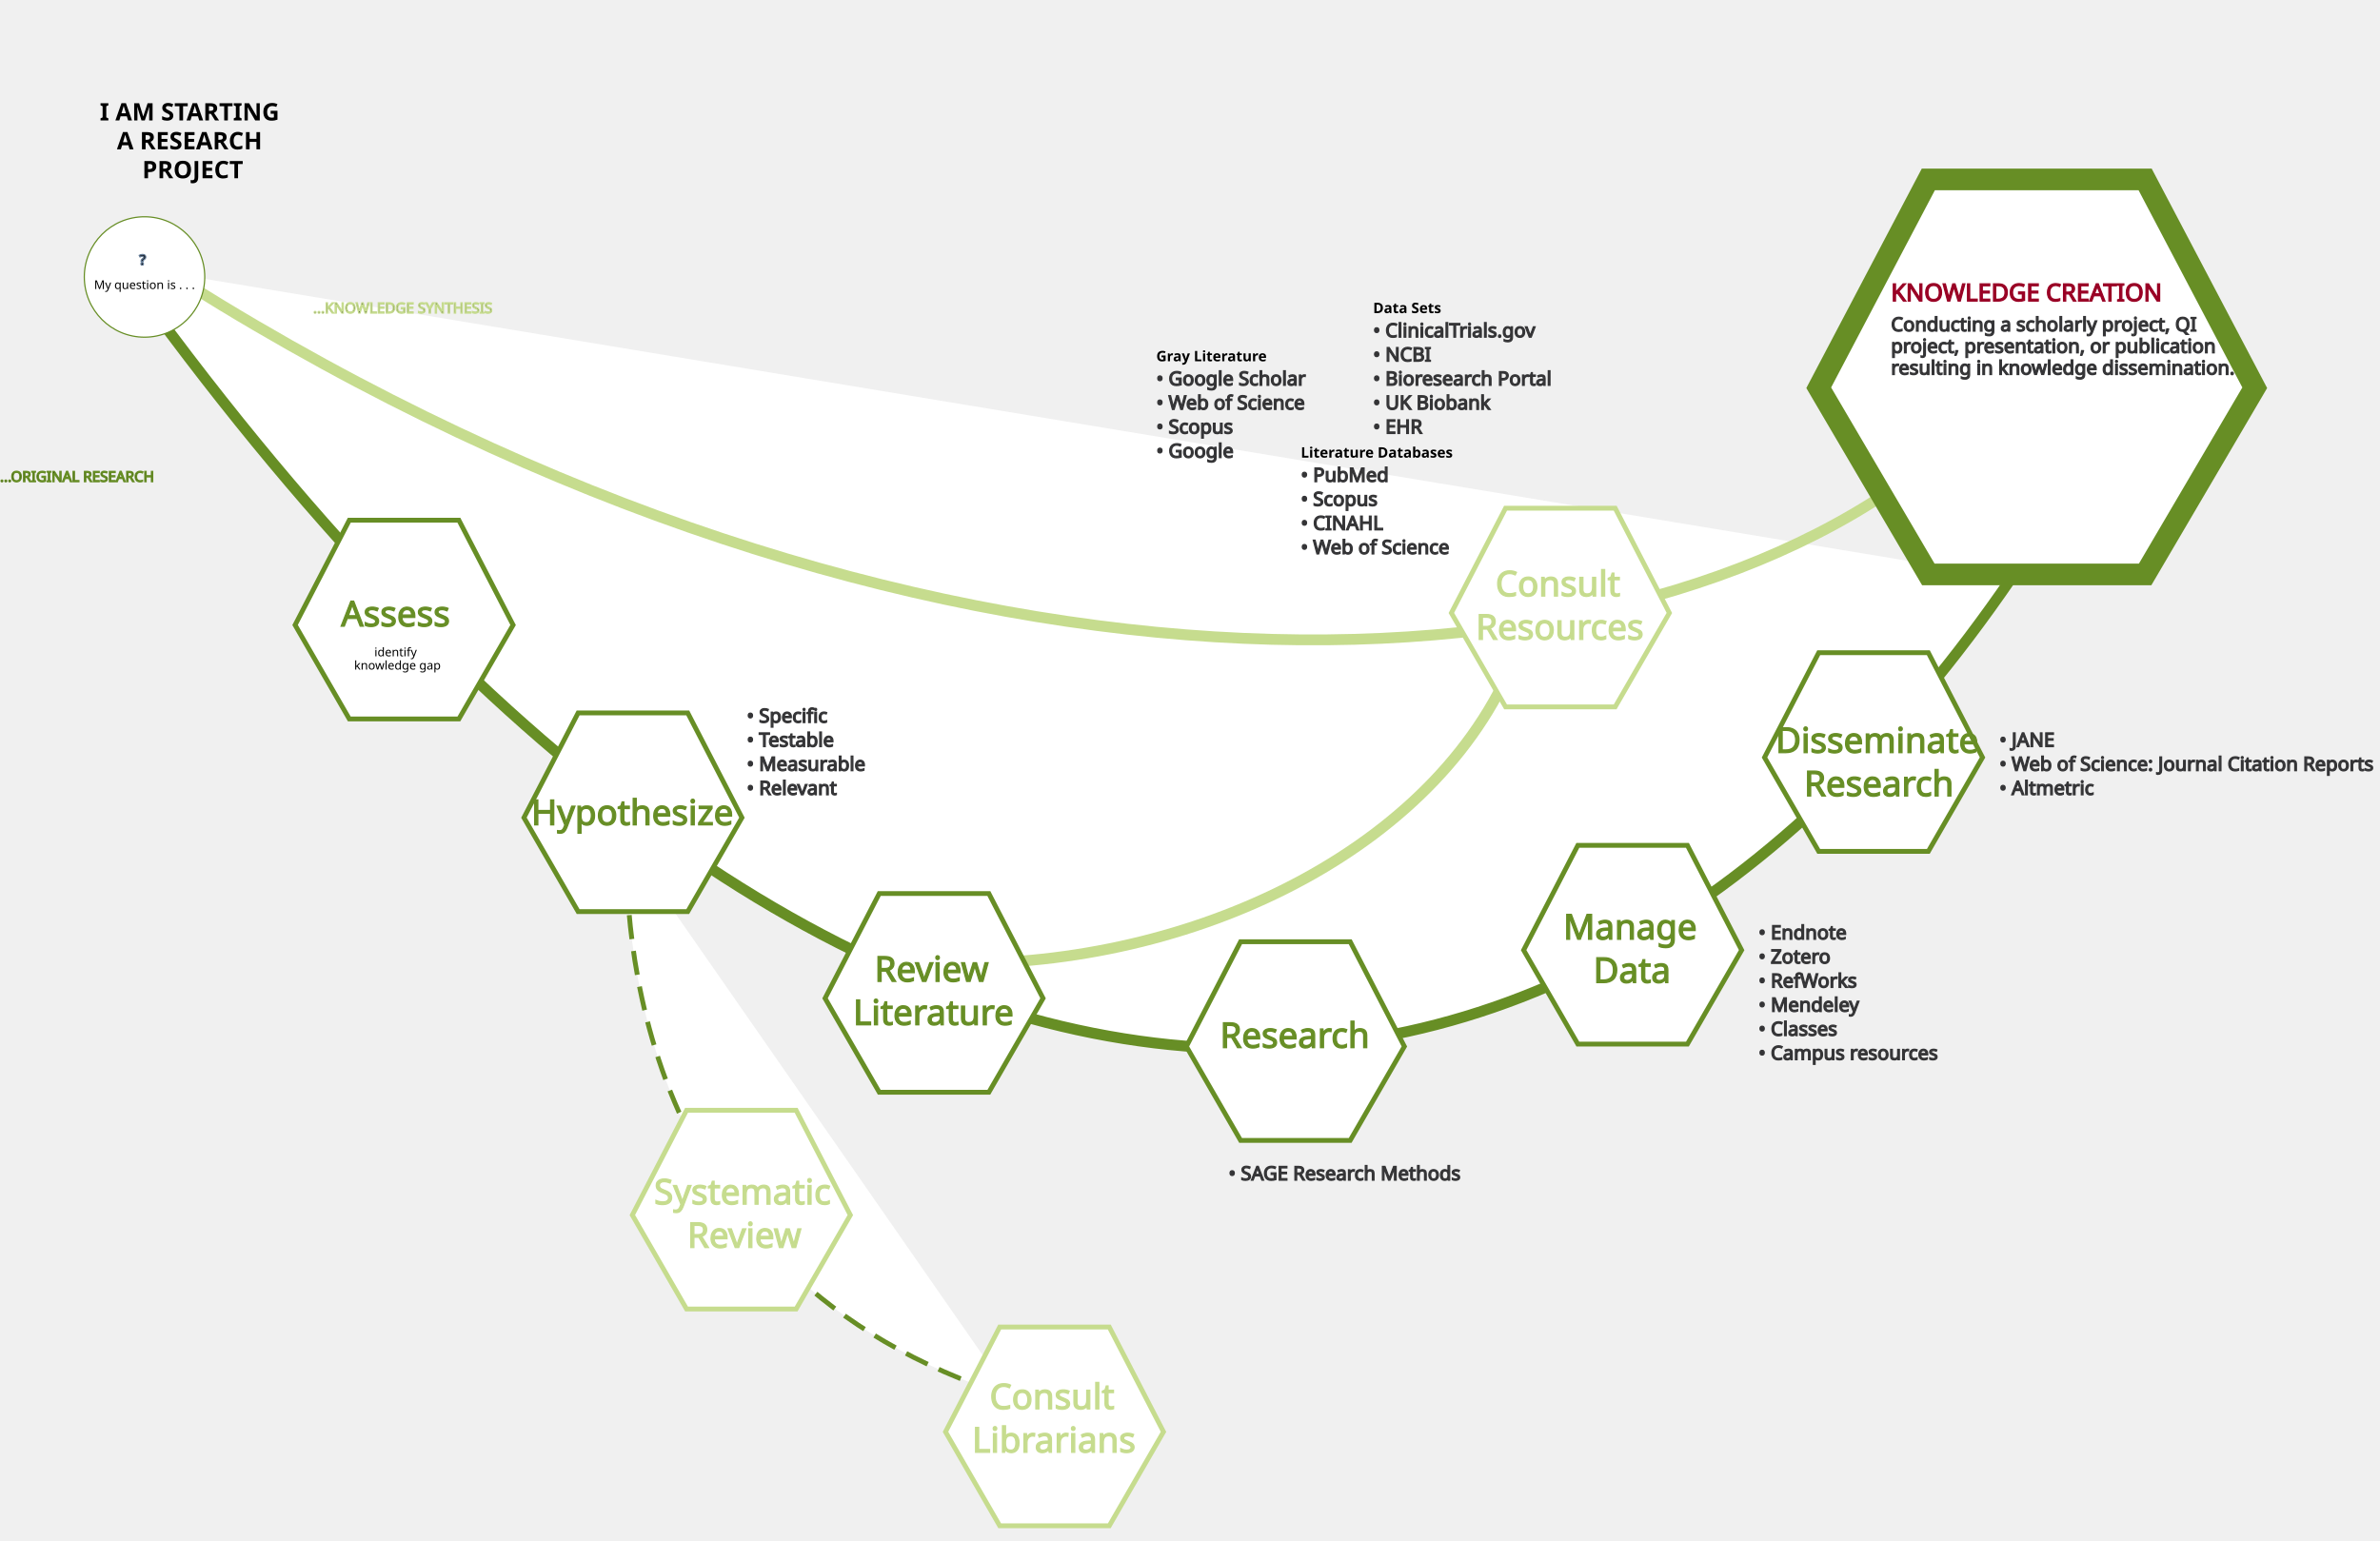
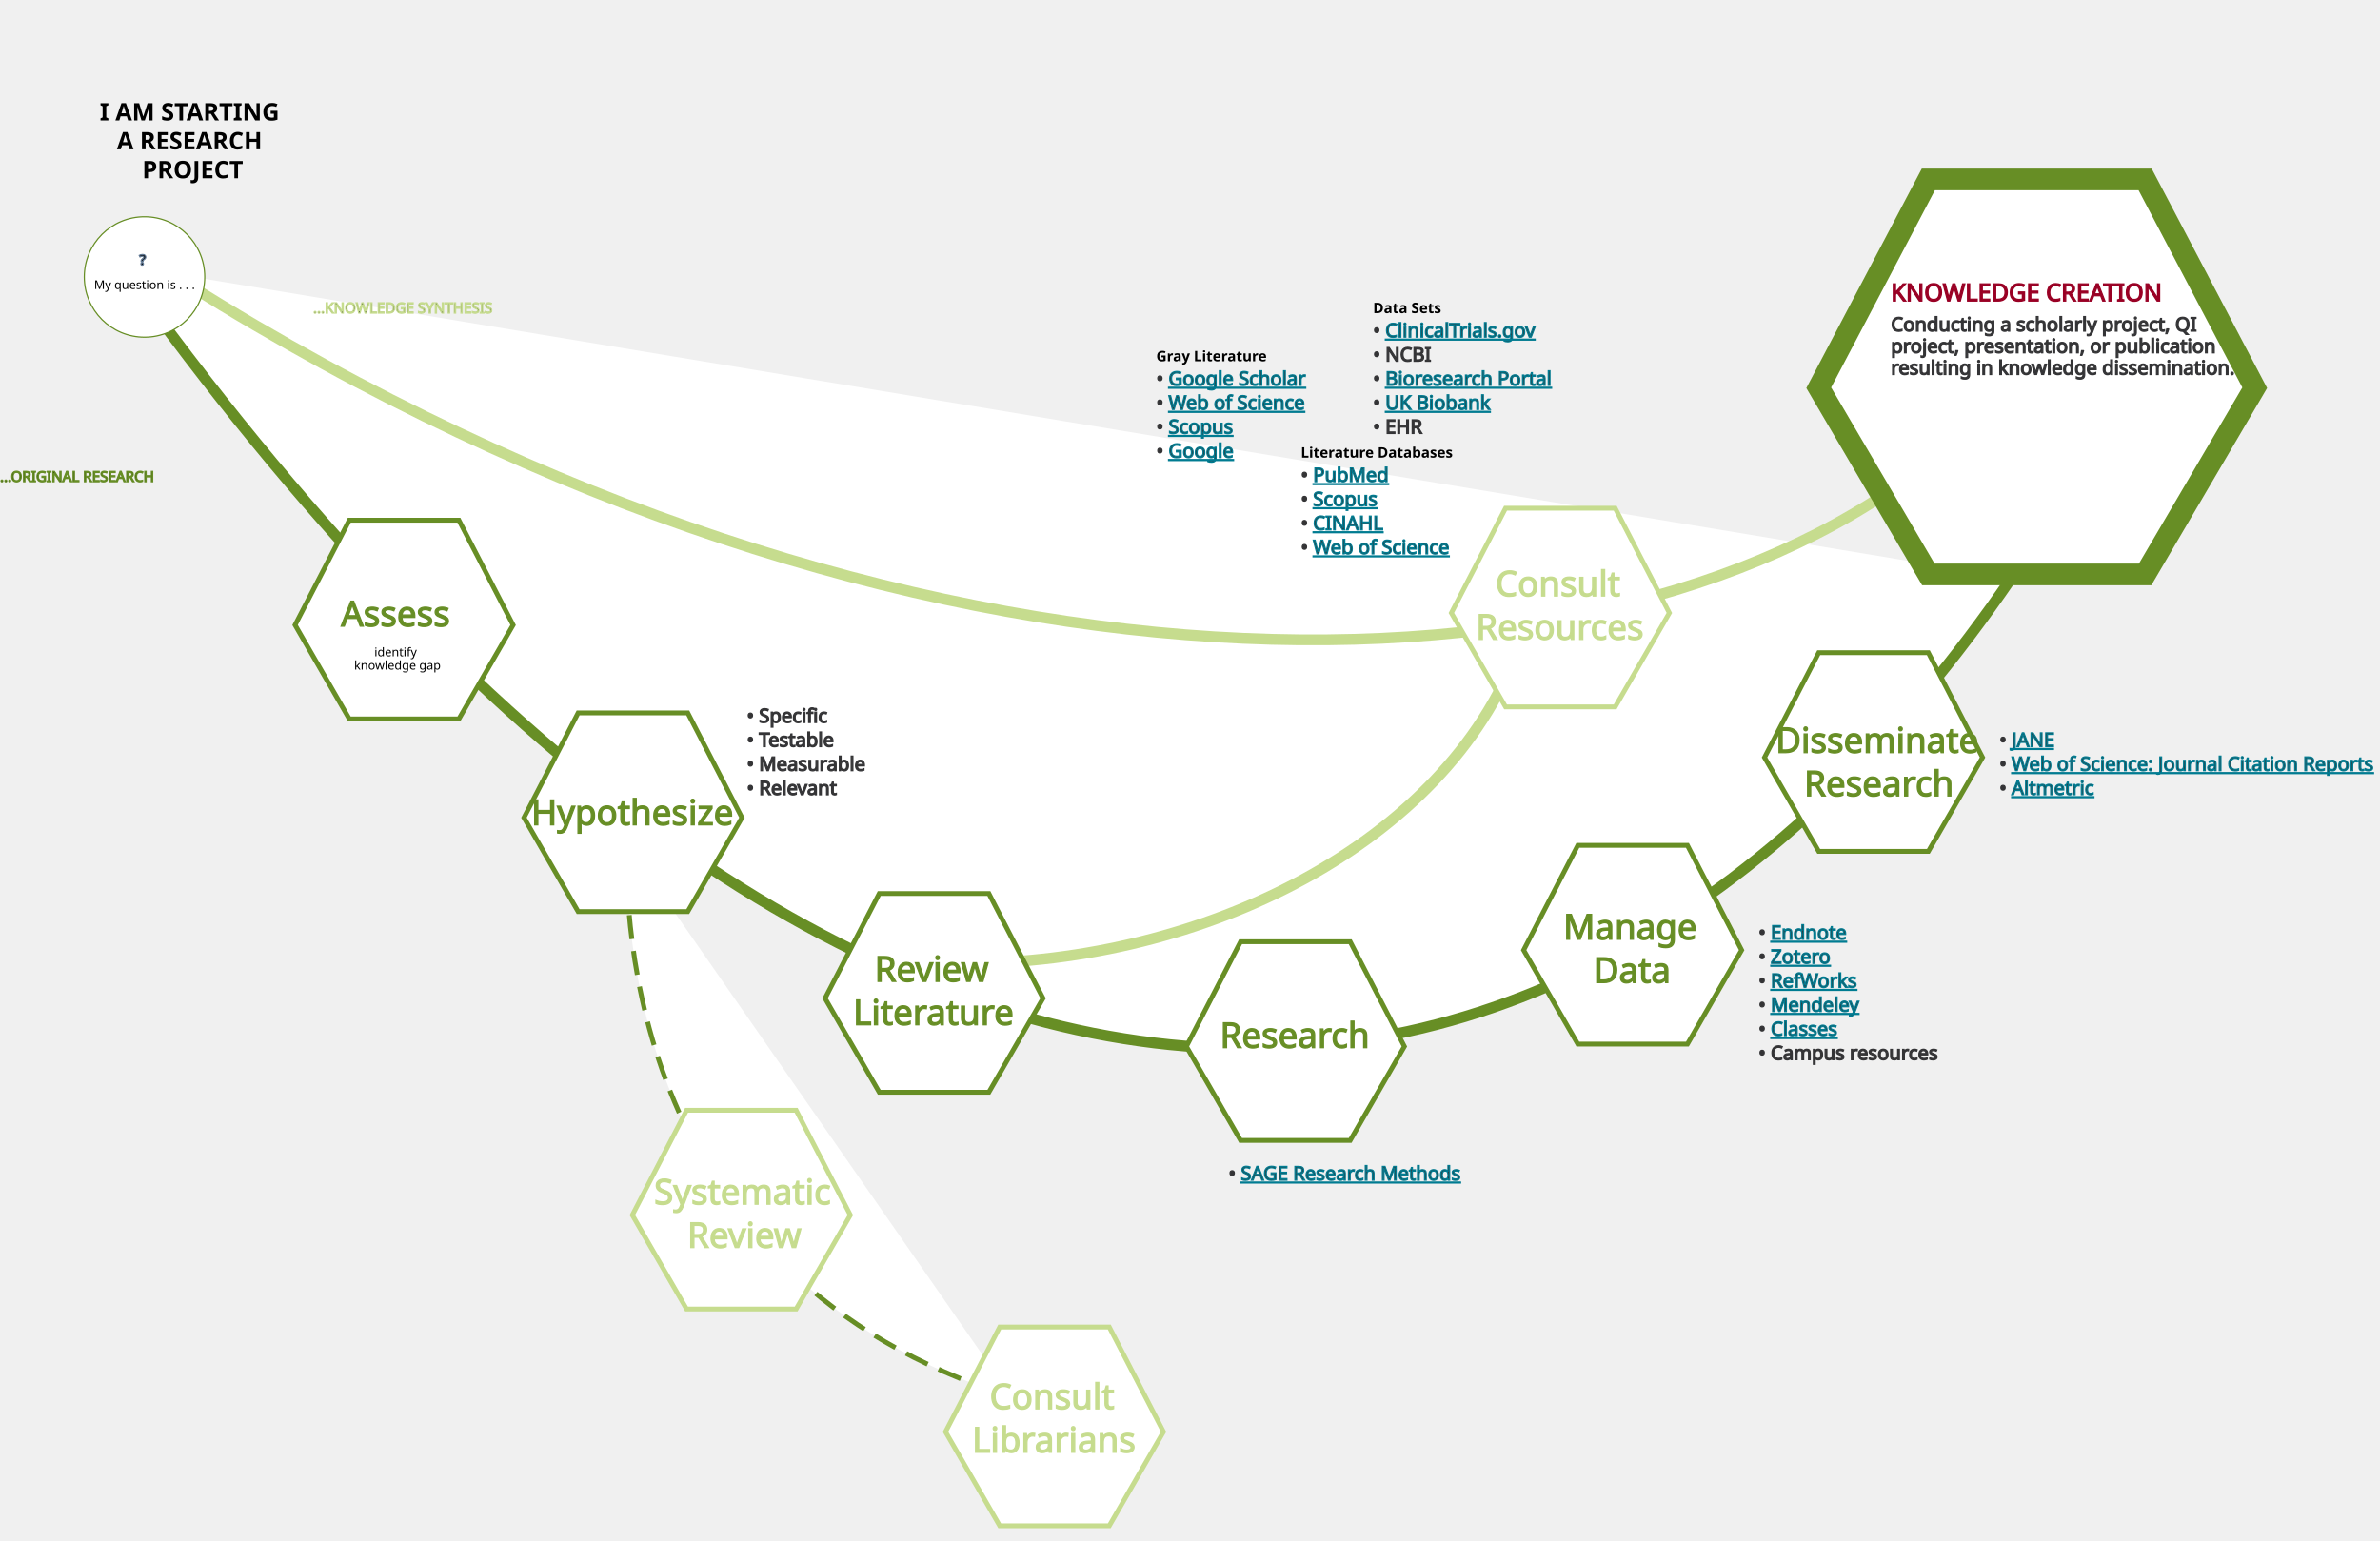
<svg xmlns="http://www.w3.org/2000/svg" xmlns:xlink="http://www.w3.org/1999/xlink" version="1.1" width="1976" height="1279">
  <defs>
    <style type="text/css">
      .south-east {stroke:rgb(103,142,37);fill:white}
      path {fill:none}
      text {font-family:sans-serif}
      .heading {font-size:20px;stroke:rgb(153,0,36);fill:rgb(153,0,36)}
      .subheading {font-size:16px;stroke:rgb(52,52,54);fill:rgb(52,52,54);font-weight:100}
-       a {color: #007c92}
-       a:visited, a:active, a:hover {color: #428bca}
-       a:hover {text-decoration:underline}
+       a {stroke: #007c92; text-decoration:underline; text-decoration-style: dashed}
+       a:visited, a:active, a:hover {stroke: #428bca}
    </style>
    <polygon id="smallHexagon" stroke-width="4" points="186,89 141,2 50,2 5,89 50,167 141,167" />
    <polygon id="largeHexagon" stroke-width="18" points="372,182 281,9 101,9 10,182 101,337 281,337" />
  </defs>
  <path class="south-east" stroke-width="9" d="M 100 220 c 600 840 1200 800 1570 260" />
  <text x="0" y="400" stroke="rgb(103,142,37)">...ORIGINAL RESEARCH</text>
  <path stroke="rgb(198,220,142)" stroke-width="9" d="M 100 200 c 600 400 1200 400 1480 200" />
  <text x="260" y="260" stroke="rgb(198,220,142)">...KNOWLEDGE SYNTHESIS</text>
  <path stroke="rgb(198,220,142)" stroke-width="9" d="M 800 800 c 200 0 400 -100 460 -260" />
  <path class="south-east" stroke-dasharray="20, 10" stroke-width="4" d="M 520 700 c 0 60 0 360 320 460" />
  <circle cx="120" cy="230" r="50" class="south-east" stroke-width="1" fill="white" />
  <text x="120" y="220" text-anchor="middle">
    <tspan x="120" font-weight="900" stroke="rgb(97,120,147)">?</tspan>
    <tspan x="120" dy="20" font-size="10">My question is . . .</tspan>
  </text>
  <text x="160" y="100" text-anchor="middle" font-size="20" font-weight="900">
    <tspan>I AM STARTING</tspan>
    <tspan x="160" dy="24">A RESEARCH</tspan>
    <tspan x="160" dy="24">PROJECT</tspan>
  </text>
  <use class="south-east" xlink:href="#smallHexagon" x="240" y="430" />
  <text text-anchor="middle" x="330" y="520">
    <tspan style="font-size:29px;fill:rgb(103,142,37);stroke:rgb(103,142,37)">Assess</tspan>
    <tspan x="330" dy="25" style="font-size:10px;font-weight:100">identify</tspan>
    <tspan x="330" dy="11" style="font-size:10px;font-weight:100">knowledge gap</tspan>
  </text>
  <use class="south-east" xlink:href="#smallHexagon" x="430" y="590" />
  <text text-anchor="middle" x="525" y="685">
    <tspan style="font-size:29px;fill:rgb(103,142,37);stroke:rgb(103,142,37)">Hypothesize</tspan>
  </text>
  <text x="620" y="600">
    <tspan x="620" class="subheading">• Specific</tspan>
    <tspan x="620" dy="20" class="subheading">• Testable</tspan>
    <tspan x="620" dy="20" class="subheading">• Measurable</tspan>
    <tspan x="620" dy="20" class="subheading">• Relevant</tspan>
  </text>
  <use class="south-east" xlink:href="#smallHexagon" x="680" y="740" />
  <text text-anchor="middle" x="775" y="815">
    <tspan style="font-size:29px;fill:rgb(103,142,37);stroke:rgb(103,142,37)">Review</tspan>
    <tspan x="775" dy="36" style="font-size:29px;fill:rgb(103,142,37);stroke:rgb(103,142,37)">Literature</tspan>
  </text>
  <use class="south-east" xlink:href="#smallHexagon" x="980" y="780" />
  <text text-anchor="middle" x="1075" y="870">
    <tspan style="font-size:29px;fill:rgb(103,142,37);stroke:rgb(103,142,37)">Research</tspan>
  </text>
  <text x="1020" y="980">
    <tspan class="subheading">• <a xlink:href="https://searchworks.stanford.edu/view/11085606">SAGE Research Methods</a>
    </tspan>
  </text>
  <use class="south-east" xlink:href="#smallHexagon" x="1260" y="700" />
  <text text-anchor="middle" x="1355" y="780">
    <tspan style="font-size:29px;fill:rgb(103,142,37);stroke:rgb(103,142,37)">Manage</tspan>
    <tspan x="1355" dy="36" style="font-size:29px;fill:rgb(103,142,37);stroke:rgb(103,142,37)">Data</tspan>
  </text>
  <text x="1460" y="780">
    <tspan x="1460" class="subheading">• <a xlink:href="http://endnote.com">Endnote</a>
    </tspan>
    <tspan x="1460" dy="20" class="subheading">• <a xlink:href="https://www.zotero.org">Zotero</a>
    </tspan>
    <tspan x="1460" dy="20" class="subheading">• <a xlink:href="http://www.refworks.com">RefWorks</a>
    </tspan>
    <tspan x="1460" dy="20" class="subheading">• <a xlink:href="https://www.mendeley.com">Mendeley</a>
    </tspan>
    <tspan x="1460" dy="20" class="subheading">• <a xlink:href="http://lane.stanford.edu/classes-consult/laneclasses.html">Classes</a>
    </tspan>
    <tspan x="1460" dy="20" class="subheading">• Campus resources</tspan>
  </text>
  <use class="south-east" xlink:href="#smallHexagon" x="1460" y="540" />
  <text text-anchor="middle" x="1560" y="625">
    <tspan style="font-size:29px;fill:rgb(103,142,37);stroke:rgb(103,142,37)">Disseminate</tspan>
    <tspan x="1560" dy="36" style="font-size:29px;fill:rgb(103,142,37);stroke:rgb(103,142,37)">Research</tspan>
  </text>
  <text x="1660" y="620">
    <tspan x="1660" class="subheading">• <a xlink:href="http://jane.biosemantics.org">JANE</a>
    </tspan>
    <tspan x="1660" dy="20" class="subheading">• <a xlink:href="https://jcr.incites.thomsonreuters.com">Web of Science: Journal Citation Reports</a>
    </tspan>
    <tspan x="1660" dy="20" class="subheading">• <a xlink:href="https://www.altmetric.com">Altmetric</a>
    </tspan>
  </text>
  <use class="south-east" xlink:href="#largeHexagon" x="1500" y="140" />
  <text x="1570" y="250">
    <tspan class="heading">KNOWLEDGE CREATION</tspan>
    <tspan class="subheading" x="1570" dy="25">Conducting a scholarly project, QI</tspan>
    <tspan class="subheading" x="1570" dy="18">project, presentation, or publication</tspan>
    <tspan class="subheading" x="1570" dy="18">resulting in knowledge dissemination.</tspan>
  </text>
  <use stroke="rgb(198,220,142)" fill="white" xlink:href="#smallHexagon" x="1200" y="420" />
  <text text-anchor="middle" x="1295" y="495">
    <tspan style="font-size:29px;fill:rgb(198,220,142);stroke:rgb(198,220,142)">Consult</tspan>
    <tspan x="1295" dy="36" style="font-size:29px;fill:rgb(198,220,142);stroke:rgb(198,220,142)">Resources</tspan>
  </text>
  <text x="960" y="300">
    <tspan font-weight="900">Gray Literature</tspan>
    <tspan x="960" dy="20" class="subheading">• <a xlink:href="https://scholar.google.com">Google Scholar</a>
    </tspan>
    <tspan x="960" dy="20" class="subheading">• <a xlink:href="http://webofknowledge.com/?DestApp=WOS&amp;editions=SCI">Web of Science</a>
    </tspan>
    <tspan x="960" dy="20" class="subheading">• <a xlink:href="http://www.scopus.com/home.url" id="scopus">Scopus</a>
    </tspan>
    <tspan x="960" dy="20" class="subheading">• <a xlink:href="https://google.com">Google</a>
    </tspan>
  </text>
  <text x="1140" y="260">
    <tspan font-weight="900">Data Sets</tspan>
    <tspan x="1140" dy="20" class="subheading">• <a xlink:href="https://clinicaltrials.gov">ClinicalTrials.gov</a>
    </tspan>
    <tspan x="1140" dy="20" class="subheading">• NCBI</tspan>
    <tspan x="1140" dy="20" class="subheading">• <a xlink:href="http://lane.stanford.edu/portals/bioresearch.html">Bioresearch Portal</a>
    </tspan>
    <tspan x="1140" dy="20" class="subheading">• <a xlink:href="http://www.ukbiobank.ac.uk">UK Biobank</a>
    </tspan>
    <tspan x="1140" dy="20" class="subheading">• EHR</tspan>
  </text>
  <text x="1080" y="380">
    <tspan font-weight="900">Literature Databases</tspan>
    <tspan x="1080" dy="20" class="subheading">• <a xlink:href="http://www.ncbi.nlm.nih.gov/sites/entrez?otool=stanford&amp;holding=F1000%2CF1000M">PubMed</a>
    </tspan>
    <tspan x="1080" dy="20" class="subheading">• <a xlink:href="http://www.scopus.com/home.url" id="scopus">Scopus</a>
    </tspan>
    <tspan x="1080" dy="20" class="subheading">• <a xlink:href="http://search.ebscohost.com/login.aspx?authtype=uid&amp;user=ns260787main&amp;password=bdgoi4tkfj&amp;profile=ehost&amp;defaultdb=cin20">CINAHL</a>
    </tspan>
    <tspan x="1080" dy="20" class="subheading">• <a xlink:href="http://webofknowledge.com/?DestApp=WOS&amp;editions=SCI">Web of Science</a>
    </tspan>
  </text>
  <use stroke="rgb(198,220,142)" fill="white" xlink:href="#smallHexagon" x="520" y="920" />
  <text text-anchor="middle" x="618" y="1000">
    <tspan style="font-size:29px;fill:rgb(198,220,142);stroke:rgb(198,220,142)">Systematic</tspan>
    <tspan x="618" dy="36" style="font-size:29px;fill:rgb(198,220,142);stroke:rgb(198,220,142)">Review</tspan>
  </text>
  <use stroke="rgb(198,220,142)" fill="white" xlink:href="#smallHexagon" x="780" y="1100" />
  <text text-anchor="middle" x="875" y="1170">
    <tspan style="font-size:29px;fill:rgb(198,220,142);stroke:rgb(198,220,142)">Consult</tspan>
    <tspan x="875" dy="36" style="font-size:29px;fill:rgb(198,220,142);stroke:rgb(198,220,142)">Librarians</tspan>
  </text>
</svg>
